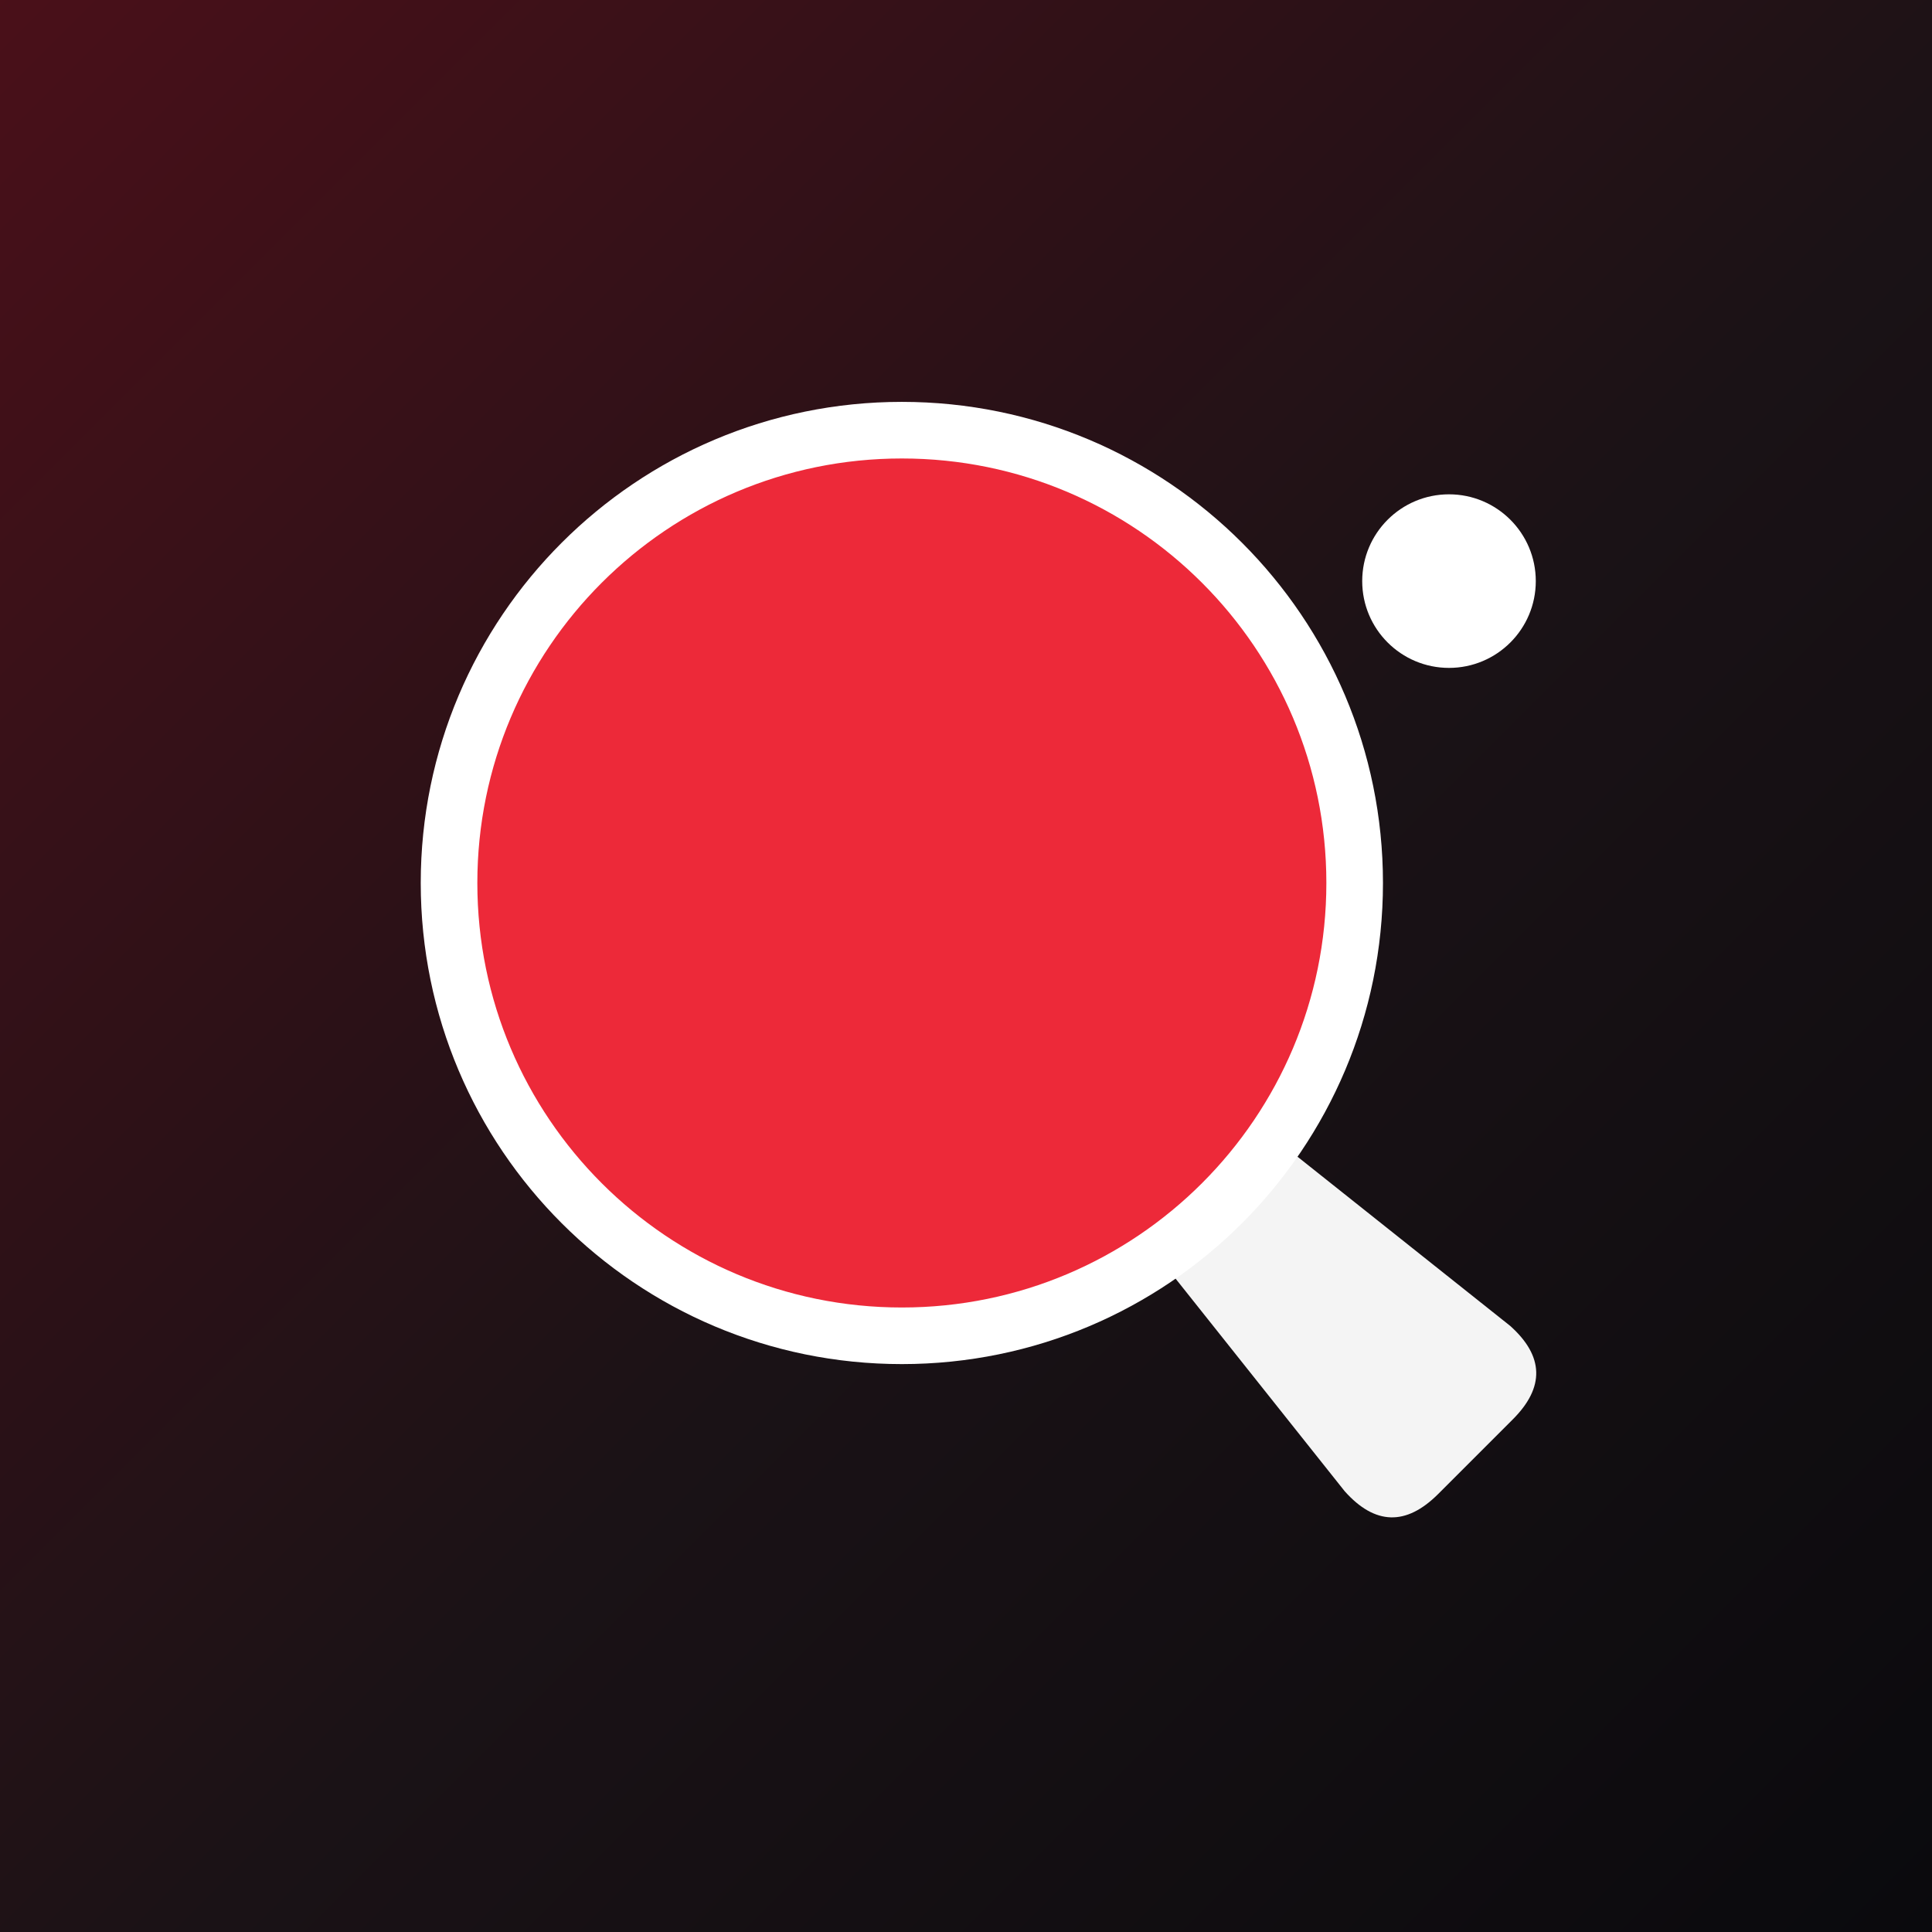
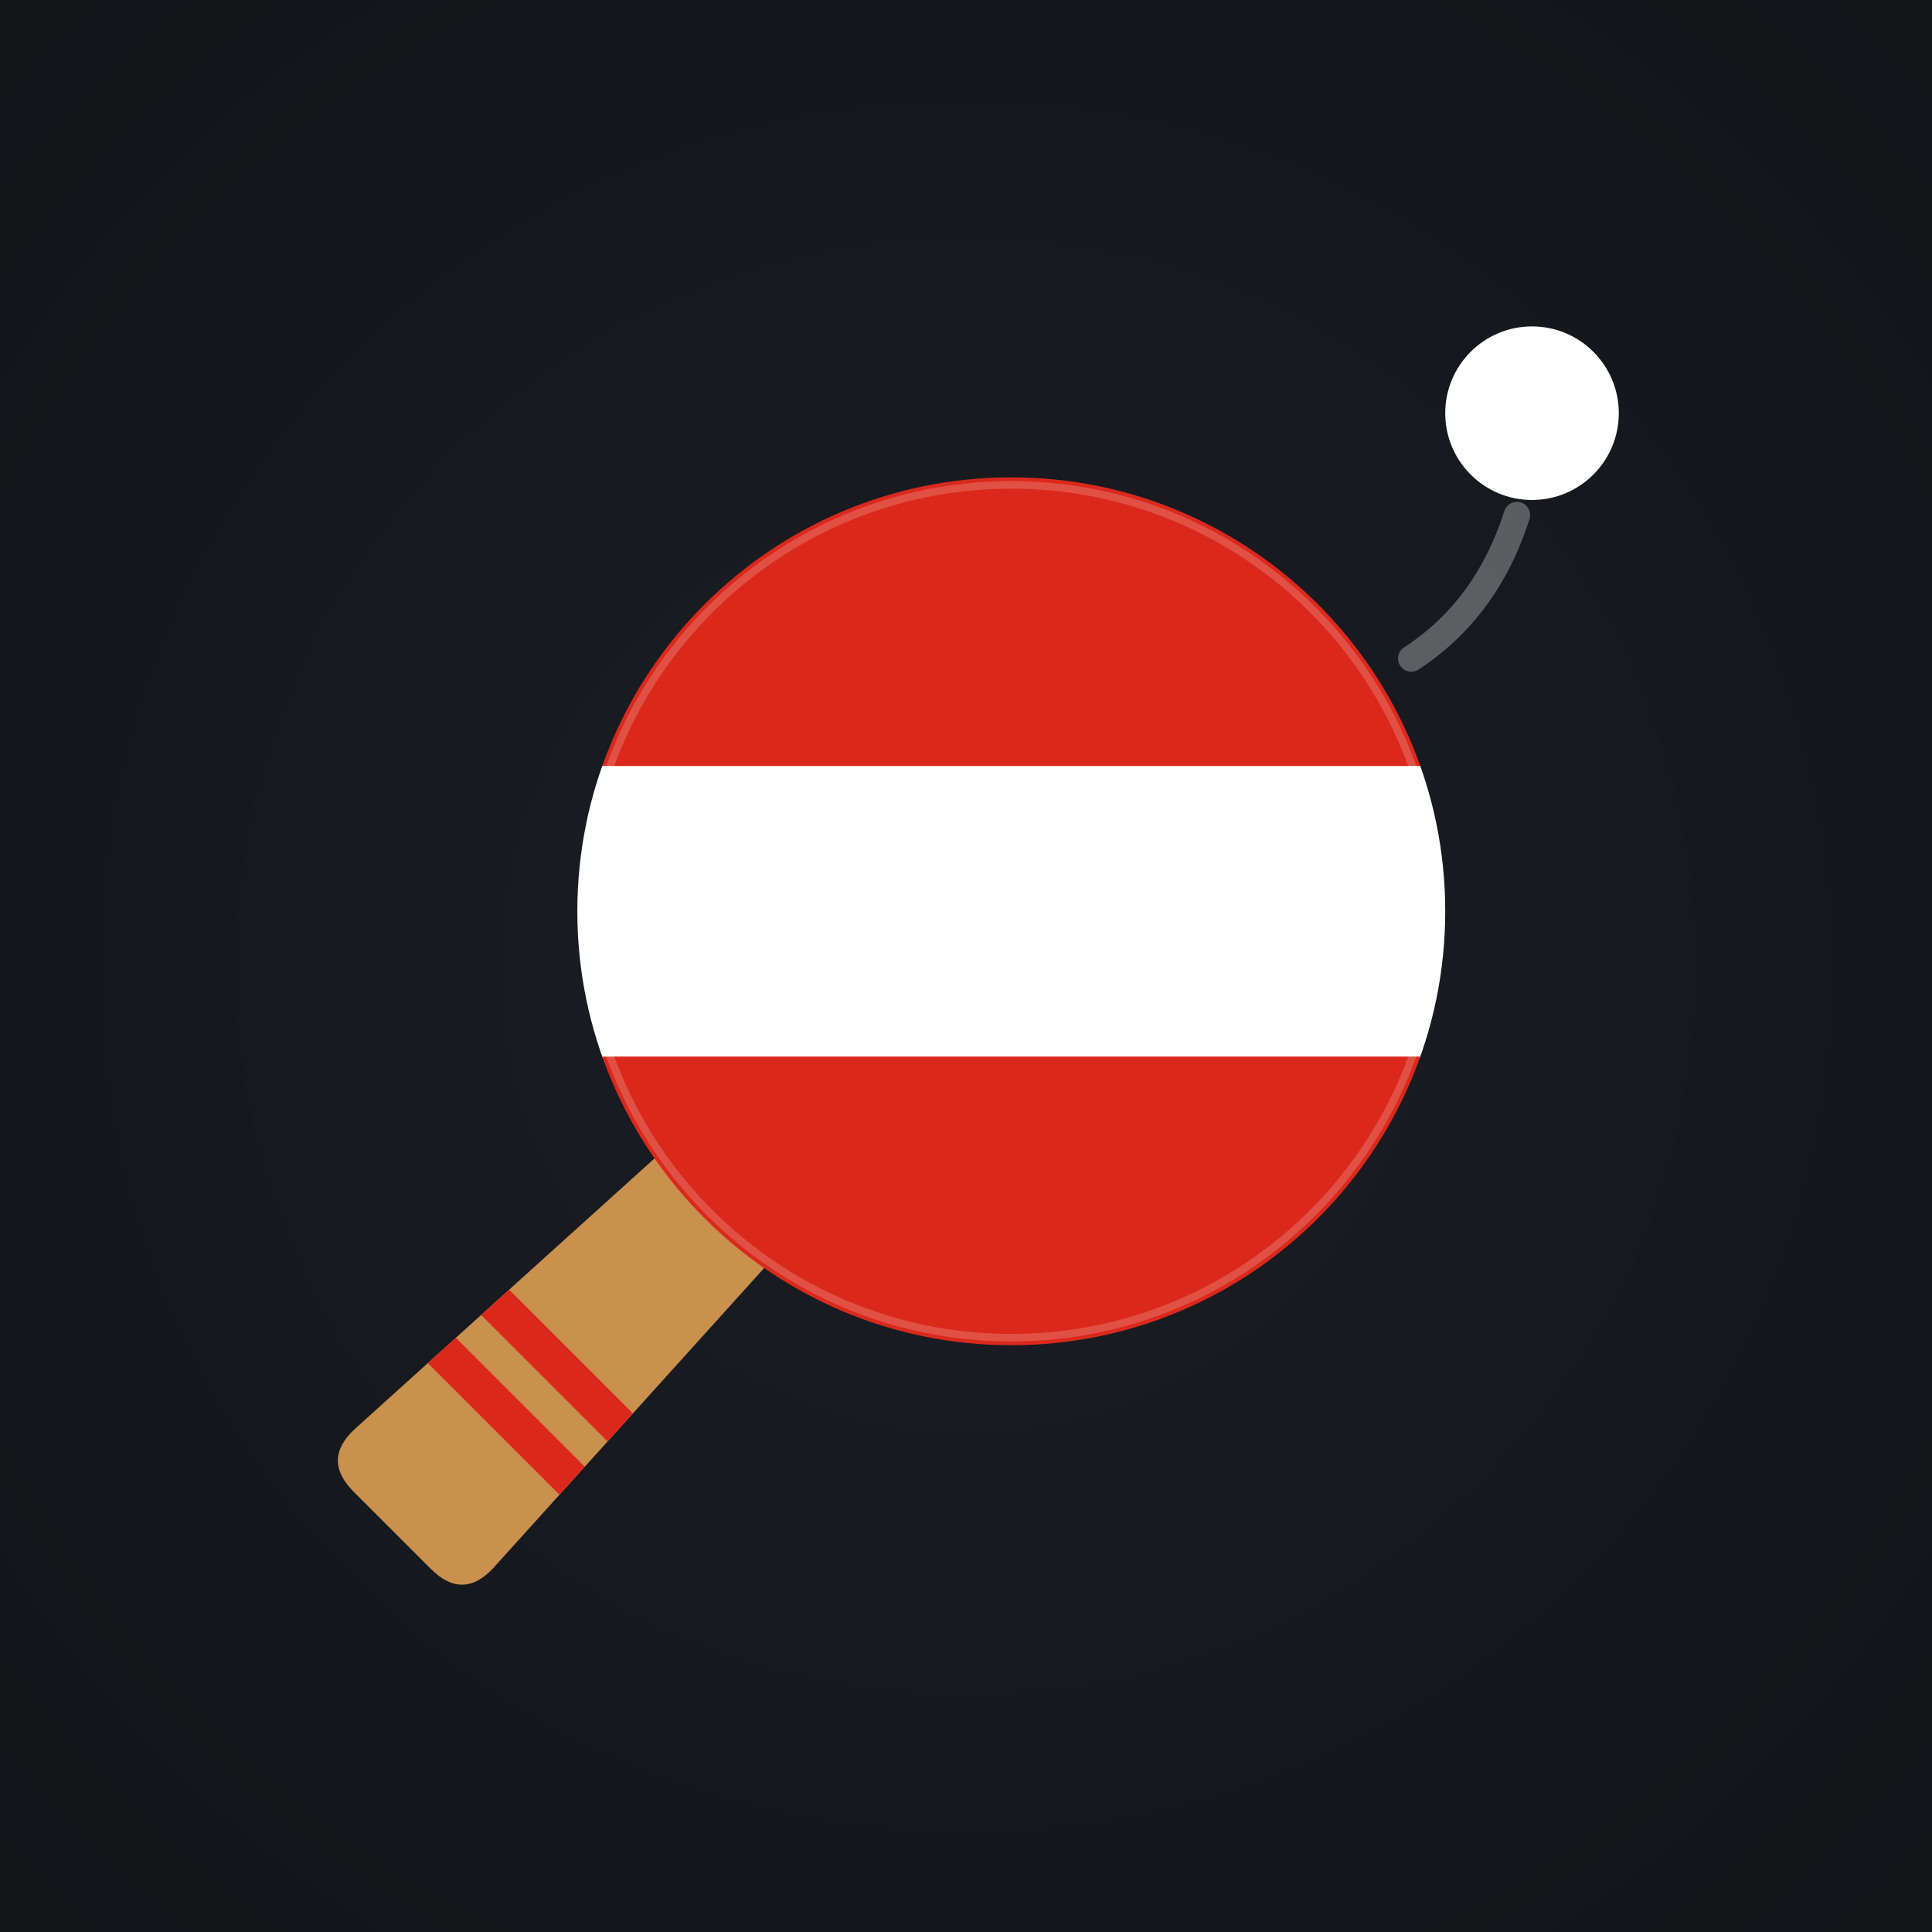
<svg xmlns="http://www.w3.org/2000/svg" width="1024" height="1024" viewBox="0 0 1024 1024">
  <defs>
-     <linearGradient id="bg" x1="0" y1="0" x2="1" y2="1">
-       <stop offset="0" stop-color="#4A1019" />
-       <stop offset="0.55" stop-color="#1A1216" />
-       <stop offset="1" stop-color="#0A0A0D" />
-     </linearGradient>
+     <radialGradient id="bg" cx="0.5" cy="0.5" r="0.75">
+       <stop offset="0" stop-color="#1B1E24" />
+       <stop offset="1" stop-color="#111317" />
+     </radialGradient>
+     <clipPath id="b">
+       <path d="M560,230a230,230 0 1,0 0,460a230,230 0 1,0 0,-460z" />
+     </clipPath>
+     <clipPath id="h">
+       <path d="M520,665L600,665L612,900Q613,924 589,924L531,924Q507,924 508,900Z" transform="rotate(0)" />
+     </clipPath>
  </defs>
  <rect width="1024" height="1024" fill="url(#bg)" />
-   <g transform="translate(26 16)">
-     <g transform="rotate(-45 452 452)">
-       <path d="M408,688L496,688L514,846Q516,882 480,882L424,882Q388,882 390,846Z" fill="#F4F4F4" />
+   <g transform="translate(-24 23) scale(1)">
+     <g transform="rotate(45 560 460)">
+       <path d="M520,665L600,665L612,900Q613,924 589,924L531,924Q507,924 508,900Z" fill="#C9904E" />
+       <g clip-path="url(#h)">
+         <path d="M490,790L630,790L630,810L490,810Z" fill="#DA291C" />
+         <path d="M490,828L630,828L630,848L490,848Z" fill="#DA291C" />
+       </g>
    </g>
-     <path d="M452,212a240,240 0 1,0 0,480a240,240 0 1,0 0,-480z" fill="#ED2939" stroke="#FFFFFF" stroke-width="30" />
-     <path d="M312,372A170,170 0 0 1 392,300" fill="none" stroke="#FFFFFF" stroke-width="20" stroke-linecap="round" opacity="0" />
-     <path d="M742,292m-46,0a46,46 0 1,0 92,0a46,46 0 1,0 -92,0" fill="#FFFFFF" />
+     <g clip-path="url(#b)">
+       <rect x="320" y="230" width="480" height="154" fill="#DA291C" />
+       <rect x="320" y="383" width="480" height="155" fill="#FFFFFF" />
+       <rect x="320" y="537" width="480" height="154" fill="#DA291C" />
+     </g>
+     <path d="M560,234a226,226 0 1,0 0,452a226,226 0 1,0 0,-452z" fill="none" stroke="#FFFFFF" stroke-opacity="0.18" stroke-width="4" />
+     <path d="M772,326Q812,300 828,250" fill="none" stroke="#FFFFFF" stroke-opacity="0.3" stroke-width="14" stroke-linecap="round" />
+     <path d="M836,196m-46,0a46,46 0 1,0 92,0a46,46 0 1,0 -92,0" fill="#FFFFFF" />
  </g>
</svg>
